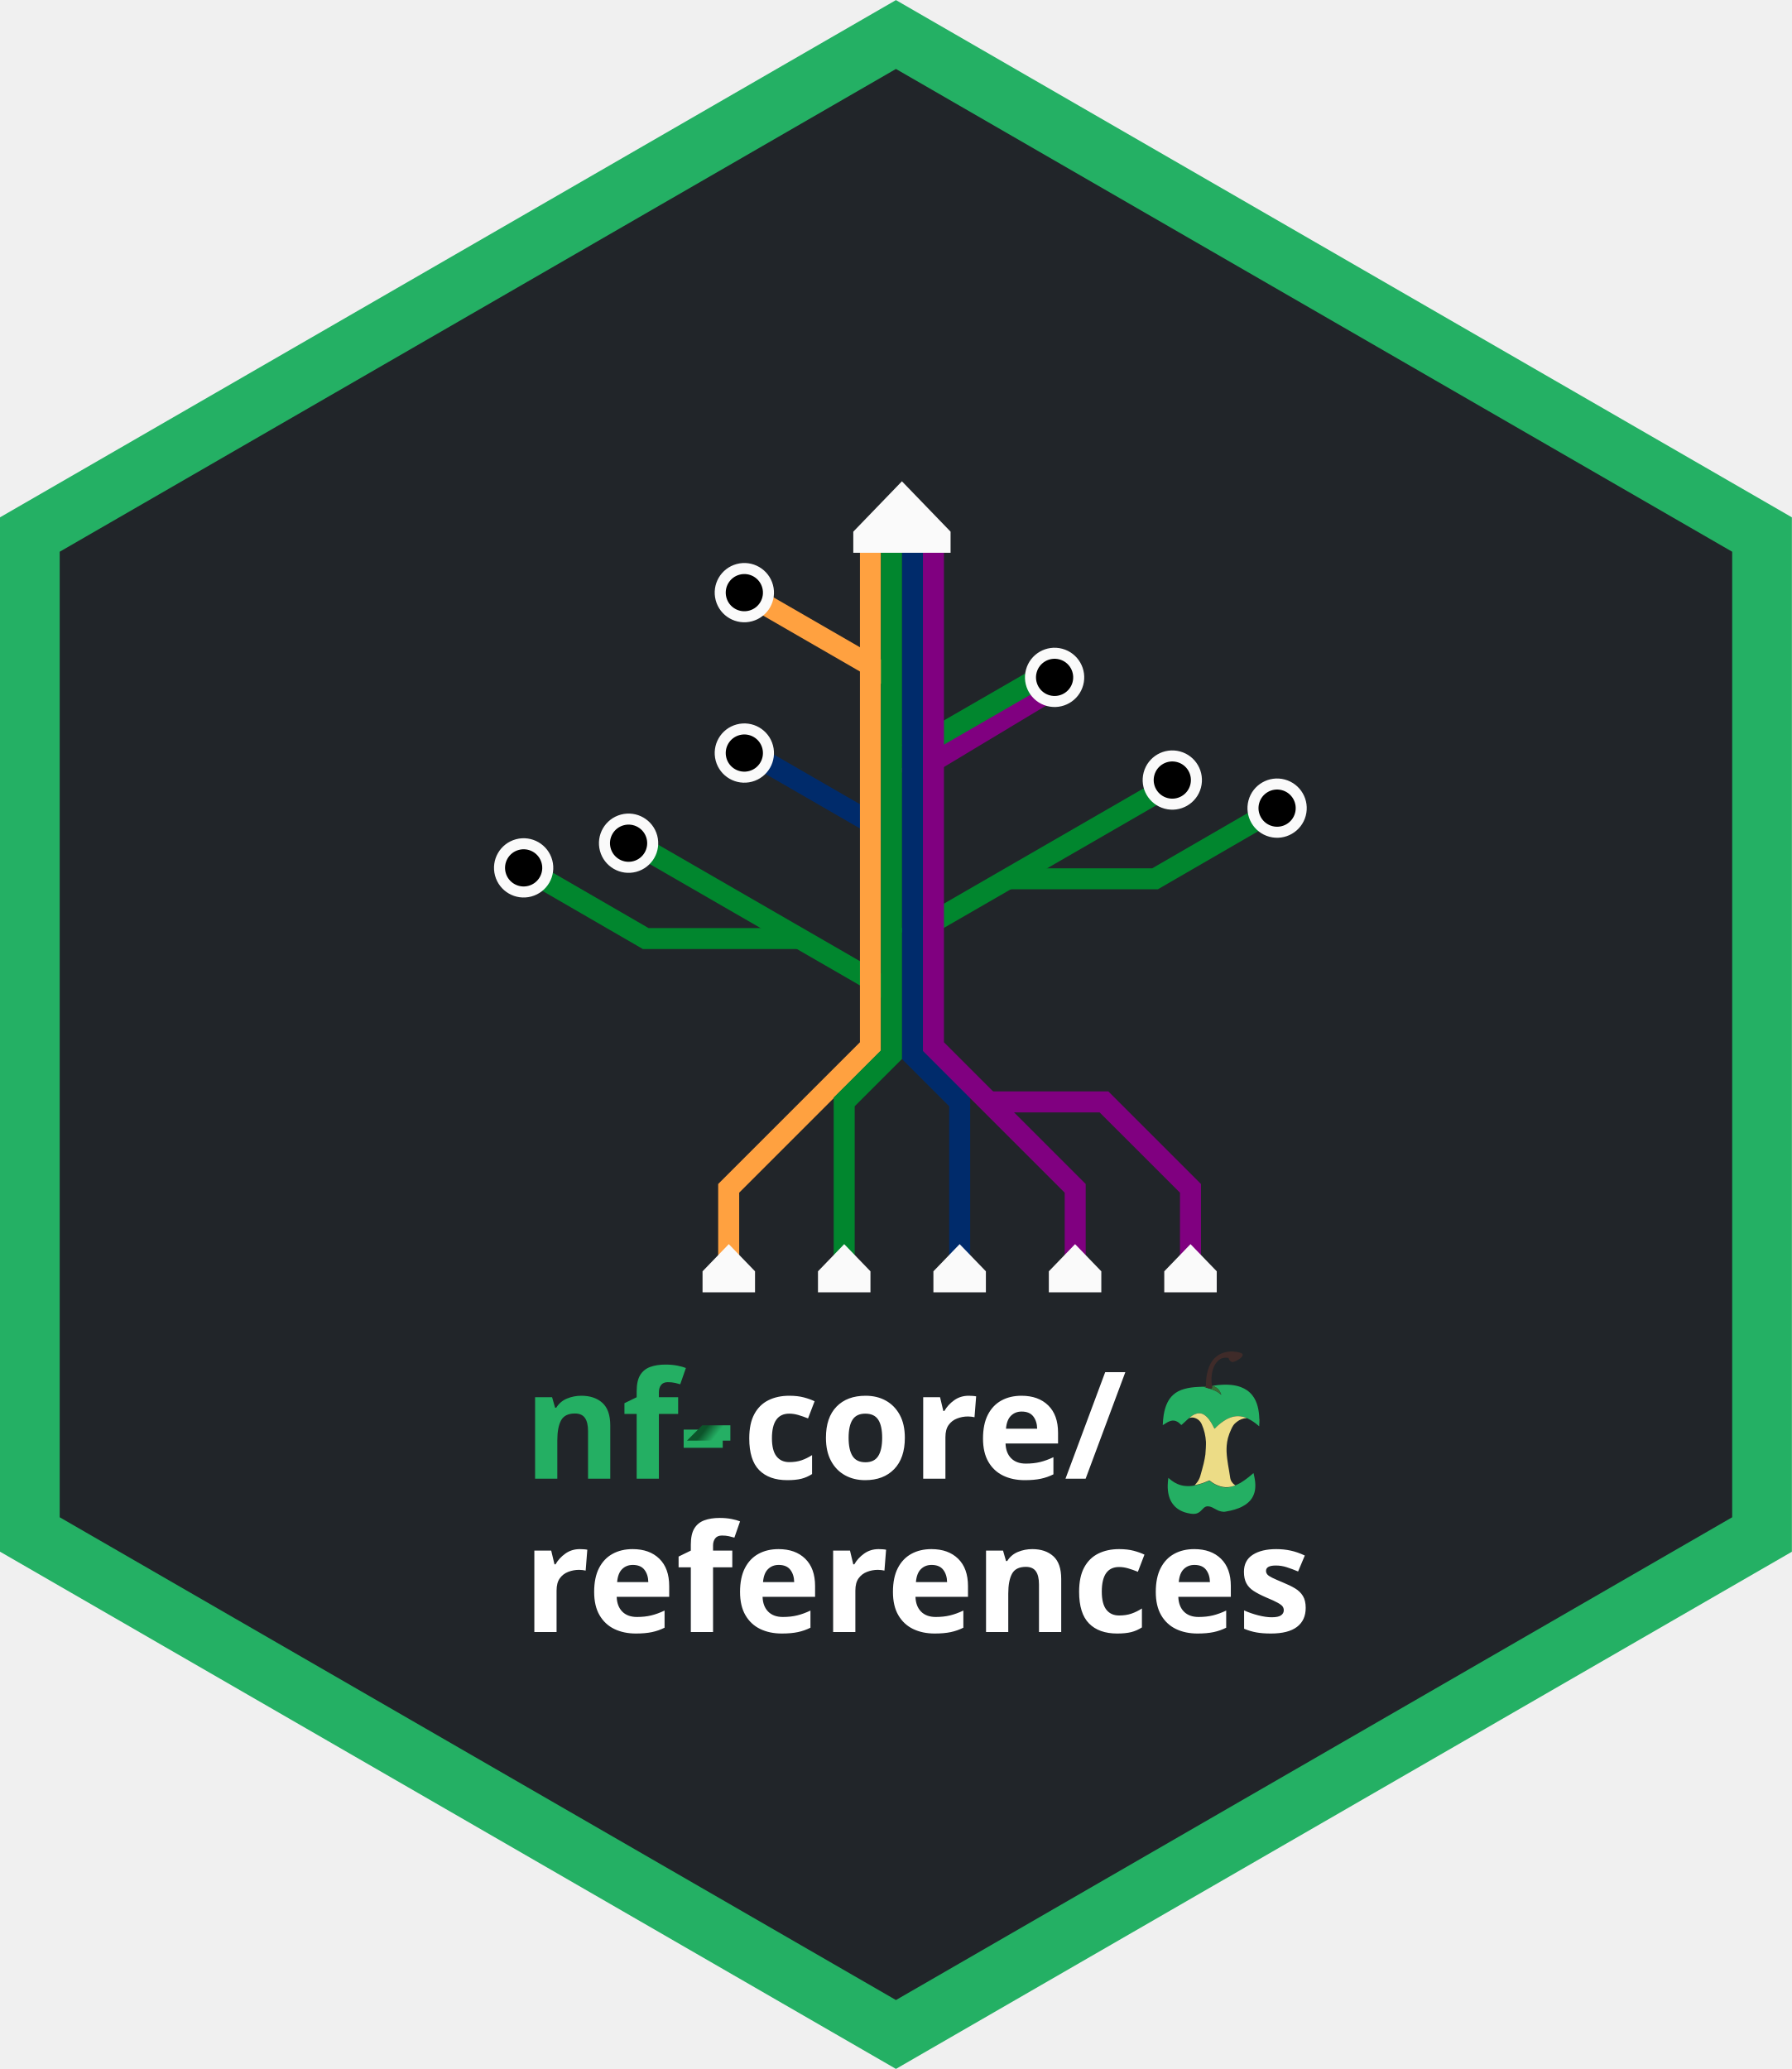
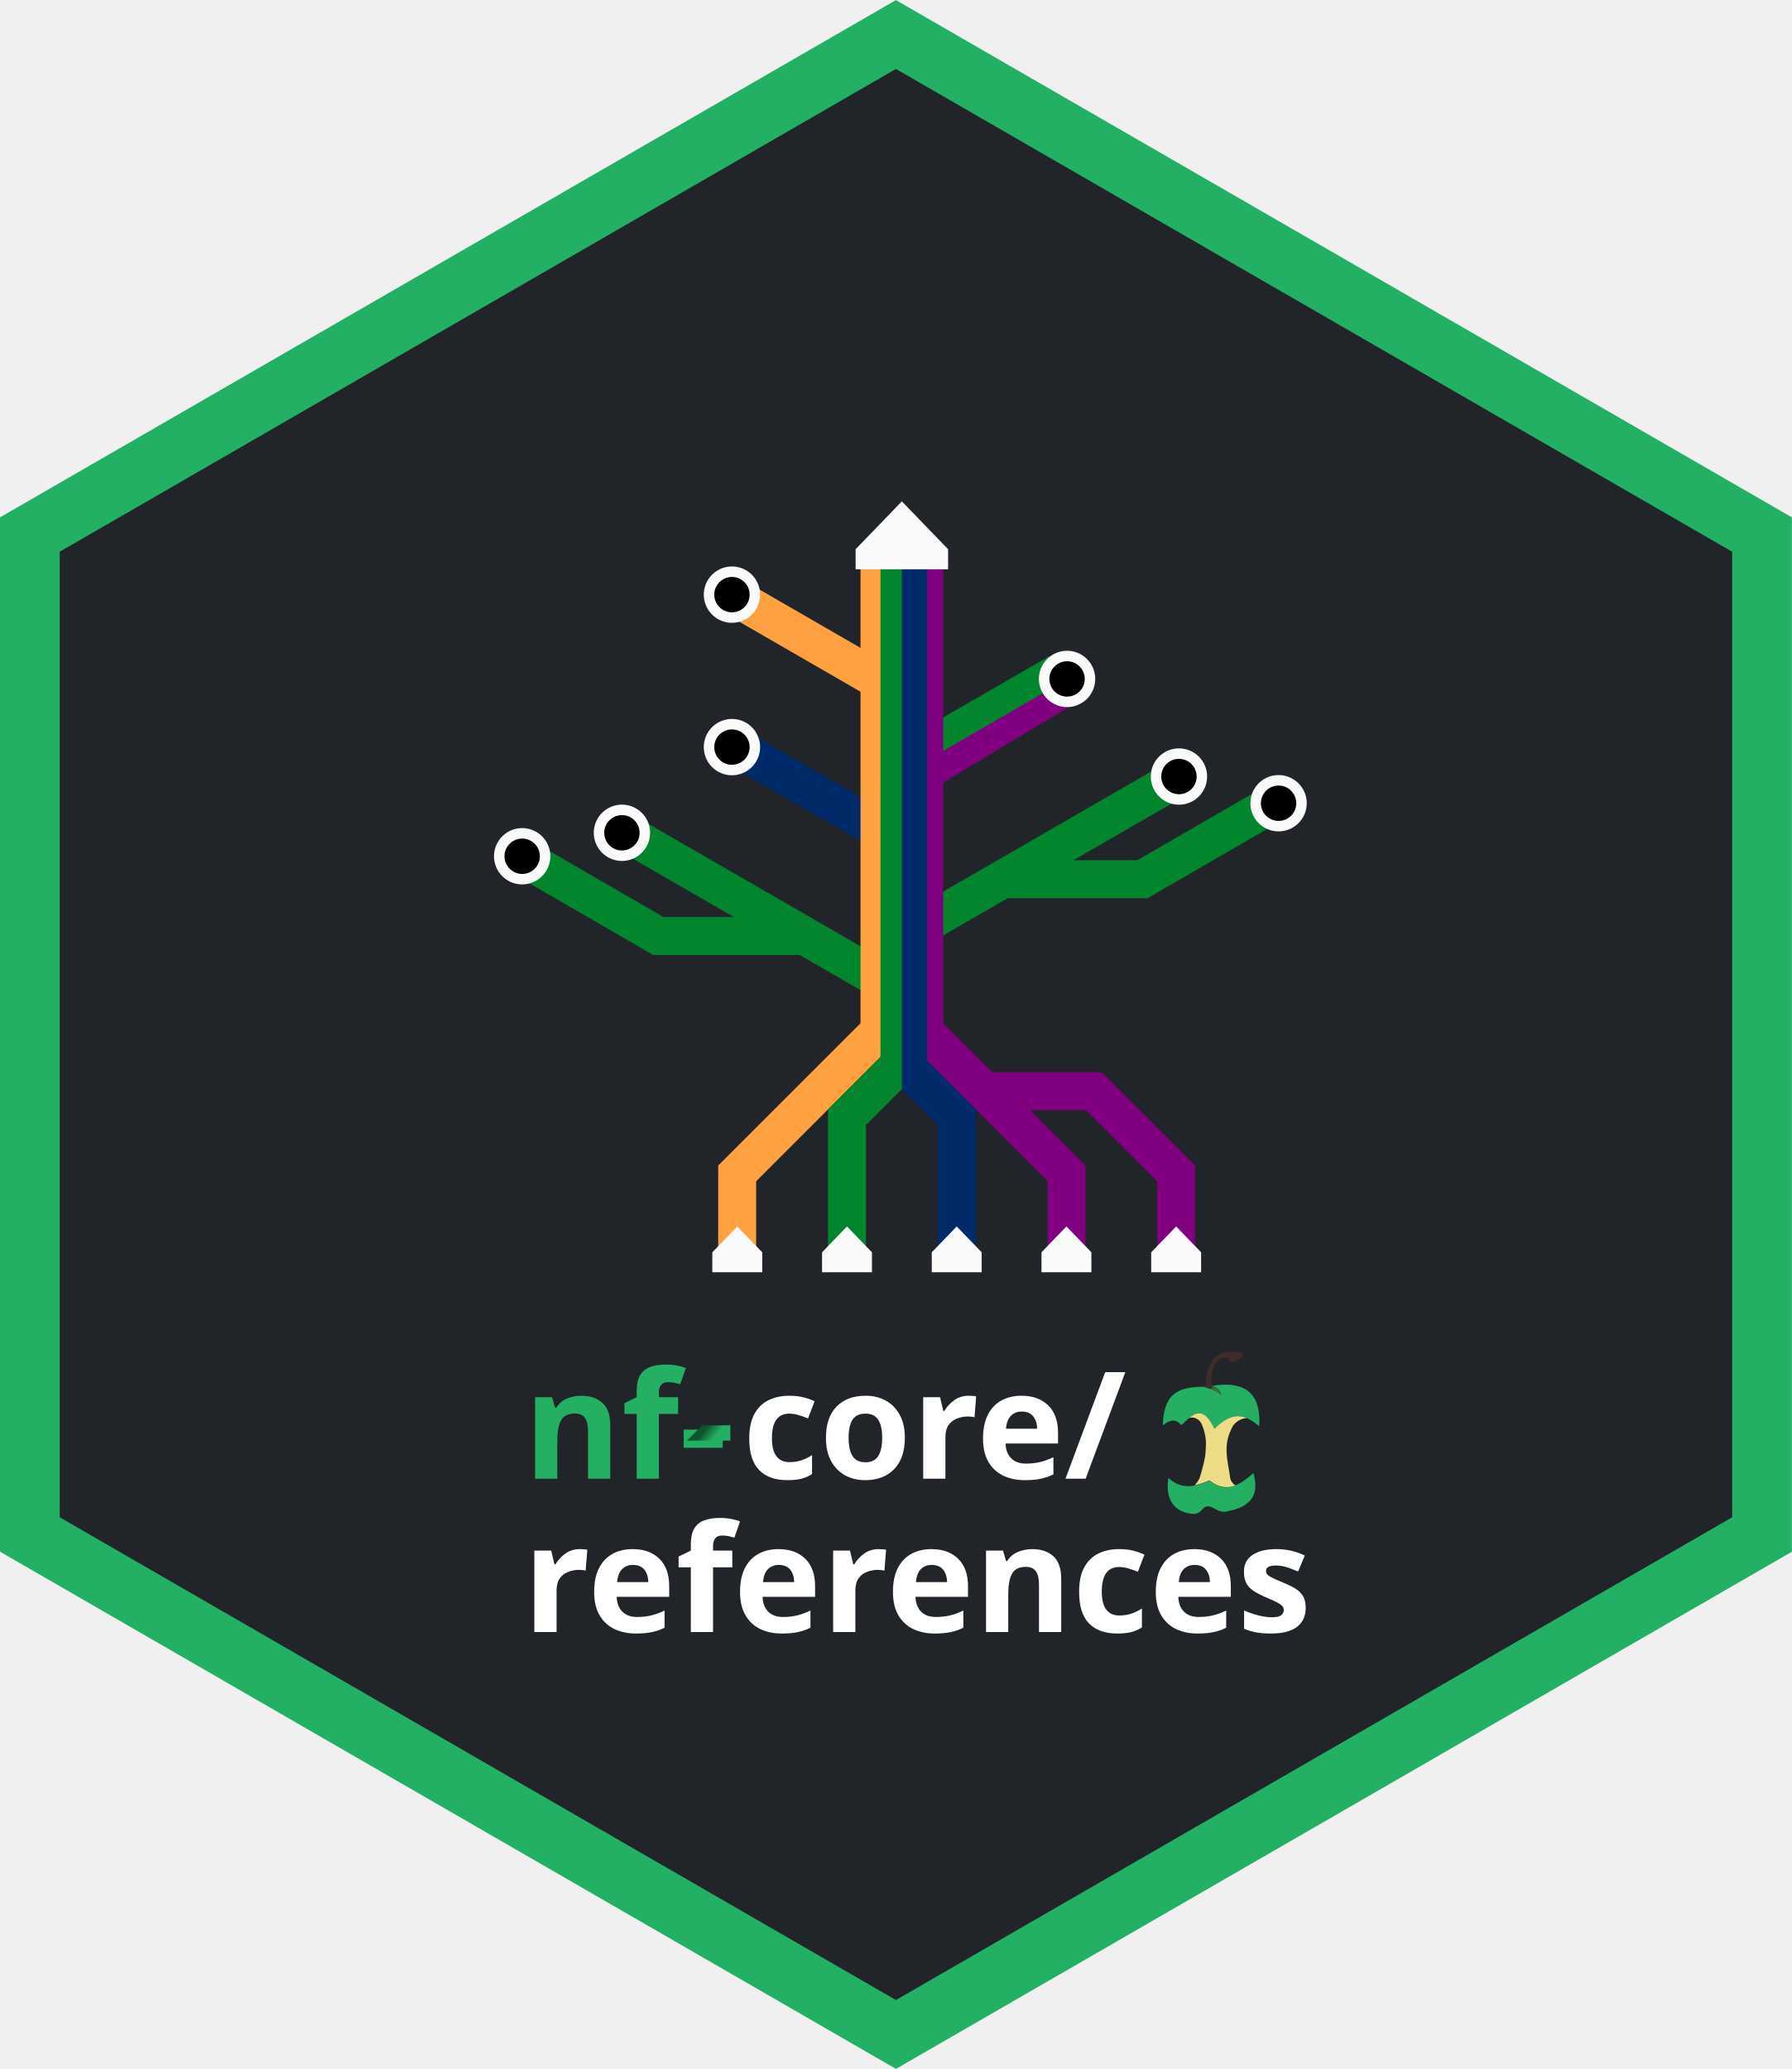
<svg xmlns="http://www.w3.org/2000/svg" width="4.399cm" height="5.08cm" viewBox="0 0 43.994 50.8" version="1.1" id="svg1">
  <defs id="defs1">
    <linearGradient id="f-22-3-1-7-8-1" x2="1" gradientTransform="matrix(37.93567,29.63859,-29.63859,37.93567,121.0979,274.1973)" gradientUnits="userSpaceOnUse">
      <stop id="stop12-6-8-2-3-6-1" offset="0" stop-color="#0c542a" />
      <stop id="stop14-1-5-0-3-8-5" offset=".215" stop-color="#0c542a" />
      <stop id="stop16-0-6-0-9-84-9" offset=".58" stop-color="#25af64" />
      <stop id="stop18-61-1-6-2-3-7" offset=".847" stop-color="#25af64" />
      <stop id="stop20-5-1-3-4-1-7" offset="1" stop-color="#25af64" />
    </linearGradient>
  </defs>
  <g id="layer1" transform="translate(-71.26857,-58.86979)">
    <g id="g10" transform="matrix(0.06595672,0,0,0.06595672,130.9337,79.44458)">
      <g id="g2-2-7-6-0-6" transform="matrix(0.2645833,0,0,0.2645833,-4127.828,-320.8078)">
        <path class="st0" d="m 13442.739,2896.002 -1218.5,-703.5 v -1407 l 1218.5,-703.5 1218.5,703.5 v 1407 z" id="path1-5-1-5-1-7-9-4-6-5" style="fill:#212529;fill-opacity:1;stroke:#000000" />
        <path class="st1" d="m 13442.739,2944.502 -1260.5,-727.8 v -1455.4 l 1260.5,-727.8 1260.5,727.8 v 1455.5 z m -1176.5,-776.2 1176.5,679.3 1176.5,-679.3 v -1358.6 l -1176.5,-679.3 -1176.5,679.3 z" id="path2-9-6-2-8-0-2-8-89-6" style="fill:#24b064;fill-opacity:1;stroke:none" />
      </g>
      <g id="g469-8-7-2-3" transform="matrix(0.2645833,0,0,0.2645833,-6110.631,-276.9723)">
        <g id="g24-3-2-66-9" transform="translate(20538.471,2032.072)">
          <text xml:space="preserve" style="font-size:209.867px;line-height:1.15;font-family:Inter;-inkscape-font-specification:Inter;text-align:end;text-decoration-color:#000000;letter-spacing:0px;text-anchor:end;fill:#ffffff;stroke:none;stroke-width:8.118;stroke-dasharray:8.118, 8.118;paint-order:stroke markers fill" x="-126.774" y="132.044" id="text14-0-4-8-3-49-4">
            <tspan id="tspan14-9-8-7-5-5-8" x="-126.774" y="132.044" style="font-style:normal;font-variant:normal;font-weight:bold;font-stretch:normal;font-size:209.867px;font-family:'Maven Pro';-inkscape-font-specification:'Maven Pro Bold';text-align:start;text-anchor:start;fill:#ffffff;stroke:none">references</tspan>
          </text>
          <g id="g15-1-1-3-1-0-1" transform="translate(3.4958484e-6,-433.0013)">
            <g id="g18-7-0-1-7-4-2">
              <g id="layer2-7-3-0-8-8-9" style="display:inline" transform="translate(-174.624,108)">
                <g id="g4209-1-0-0-9-7-3">
                  <path id="path24-1-4-5-4-1-9" d="m 1084.1,163.75 v 3.6 c -0.1,0 -0.1,0 -0.2,0.1 l -1.8,-1.5 c -4,-3.4 -8.3,-6.4 -13.1,-8.8 -0.8,-0.4 -1.6,-0.9 -2.5,-1.1 -0.1,-0.1 -0.2,-0.2 -0.3,-0.2 -1.8,-0.7 -3.6,-1.3 -5.5,-1.8 -4.1,-0.9 -8.2,-1 -12.3,-0.2 -5.3,1.1 -10,3.4 -14.5,6.4 -4.4,3 -8.4,6.5 -12.1,10.2 -0.7,0.7 -0.7,0.7 -1.1,-0.2 -2,-4.1 -4.2,-8.1 -6.9,-11.8 -2.1,-2.8 -4.4,-5.4 -7.4,-7.2 -3,-1.9 -6.3,-2.6 -9.8,-1.7 -4.3,1 -7.8,3.6 -11.1,6.4 -2,1.5 -3.8,3.3 -5.6,5 -1.7,1.5 -3.3,3 -5,4.5 -0.3,0.3 -0.5,0.3 -0.8,0 -1.7,-1.8 -3.5,-3.4 -5.6,-4.5 -3.1,-1.7 -6.3,-1.9 -9.6,-0.8 -2.8,0.9 -5.2,2.4 -7.7,4 -1,0.6 -1.9,1.3 -2.9,1.8 v -0.2 c 0.1,-0.2 0.1,-0.4 0.1,-0.6 0.2,-4.4 0.5,-8.9 1.2,-13.3 1,-6.1 2.5,-12 5.2,-17.5 2,-4.1 4.7,-7.9 8.1,-11 4.5,-4.1 9.8,-6.7 15.6,-8.3 6.3,-1.8 12.7,-2.6 19.2,-2.9 2.6,-0.1 5.1,-0.2 7.7,-0.3 1.3,0.5 2.6,0.8 3.9,1.2 1.9,0.6 3.8,1.2 5.7,1.7 1,0.4 1.9,0.7 2.9,1.1 3.7,1.3 7.3,3 10.4,5.5 0.8,0.6 1.6,1.3 2.4,2 -0.2,-0.6 -0.4,-1.1 -0.6,-1.7 -1.4,-3.7 -3.5,-6.7 -6.9,-8.8 -1.4,-0.9 -2.9,-1.5 -4.4,-2.3 0.1,0 0.3,0 0.4,-0.1 4.5,-0.8 9.1,-1.2 13.7,-1.4 3.9,-0.2 7.9,-0.1 11.8,0.3 4.6,0.5 9.1,1.4 13.4,3 6.4,2.4 11.9,6.1 16.2,11.5 3.7,4.7 6.1,10.1 7.6,15.9 1.5,5.7 2.1,11.6 2.3,17.5 -0.1,2.1 -0.1,4.3 -0.1,6.5" class="st0" style="fill:#24af63" />
                  <path id="path26-5-4-0-1-72-0" d="m 1084.1,157.15 h 0.1 v 6.6 h -0.1 z" class="st4" style="fill:#ecdc86" />
                  <path id="path28-9-4-3-6-7-8" d="m 1047.6,62.25 v 0.1 h -4.5 v -0.1 z" style="fill:#a0918f" />
                  <path id="path30-7-4-1-4-2-8" d="m 1050.5,250.65 c 2.5,-1 4.9,-2.3 7.3,-3.6 2.8,-1.7 5.4,-3.5 8,-5.4 2.2,-1.6 4.3,-3.3 6.4,-5.1 l 3.6,-3 c 0.2,-0.2 0.2,-0.1 0.3,0.1 0.4,1.6 0.7,3.3 1.1,5 0.5,2.3 0.8,4.6 1.1,6.9 0.3,2.7 0.4,5.3 0.2,8 -0.2,3.3 -0.8,6.6 -2,9.7 q -1.05,2.85 -2.7,5.4 c -1.4,2.2 -3,4.2 -5,5.9 -2.3,2.1 -4.9,3.9 -7.7,5.4 -3.7,2.1 -7.7,3.6 -11.8,4.8 -3.9,1.2 -7.9,2 -11.9,2.7 -1.1,0.2 -2.2,0.4 -3.3,0.4 -2.3,-0.1 -4.6,-0.6 -6.8,-1.4 -3.3,-1.3 -6.2,-3.3 -9.5,-4.8 -1.8,-0.8 -3.6,-1.4 -5.5,-1.5 -2.5,-0.2 -4.6,0.7 -6.4,2.4 l -3.9,3.9 c -2.2,2.2 -4.8,3.7 -7.9,4.2 -2.1,0.3 -4.1,0.2 -6.2,-0.1 -2.9,-0.4 -5.7,-1.1 -8.4,-1.9 -4,-1.3 -7.7,-3.1 -11.1,-5.7 -3.2,-2.4 -5.7,-5.4 -7.8,-8.8 -2.1,-3.5 -3.3,-7.2 -4.2,-11.1 -0.4,-1.7 -0.6,-3.5 -0.8,-5.2 -0.3,-2.5 -0.4,-4.9 -0.3,-7.4 0.1,-3.5 0.4,-6.9 0.9,-10.4 0.4,0.4 0.8,0.7 1.1,1 2.2,2 4.7,3.8 7.3,5.4 2.9,1.7 6.1,3.1 9.4,4 2.2,0.6 4.5,1 6.8,1.1 1.9,0.2 3.8,0.2 5.7,0.1 2.2,-0.1 4.5,-0.3 6.7,-0.9 0.3,0 0.6,0 0.8,-0.1 q 3,-0.6 6,-1.5 c 2.3,-0.7 4.5,-1.4 6.7,-2.2 2.1,-0.8 4.3,-1.7 6.4,-2.6 0.6,-0.3 1,-0.2 1.5,0.2 3.5,2.7 7.3,5 11.4,6.7 4.6,1.8 9.3,2.7 14.2,2.3 3.6,-0.7 7,-1.6 10.3,-2.9" class="st0" style="fill:#24af63" />
                  <path id="path32-7-7-80-3-26-5" d="m 1050.5,250.65 c -3.3,1.3 -6.7,2.2 -10.2,2.5 -4.9,0.4 -9.6,-0.5 -14.2,-2.3 -4.1,-1.6 -7.9,-3.9 -11.4,-6.7 -0.5,-0.4 -0.9,-0.5 -1.5,-0.2 -2.1,0.9 -4.2,1.8 -6.4,2.6 -2.2,0.8 -4.4,1.6 -6.7,2.2 -2,0.6 -4,1 -6,1.5 -0.3,0.1 -0.6,0.1 -0.8,0.1 l 2.1,-2.4 c 2.8,-3.2 4.8,-6.9 5.9,-11.1 1.6,-5.6 3.2,-11.3 4.6,-17 1,-4.2 1.8,-8.4 2.4,-12.7 0.4,-3.1 1,-14.9 0.8,-17.7 -0.5,-8.6 -2.4,-16.8 -5.9,-24.7 -2.1,-4.7 -5.7,-7.9 -10.7,-9.2 -2.2,-0.6 -4.4,-0.4 -6.5,0.3 -0.2,0.1 -0.3,0.2 -0.5,0.1 3.3,-2.8 6.7,-5.4 11.1,-6.4 3.5,-0.8 6.8,-0.2 9.8,1.7 3,1.9 5.3,4.4 7.4,7.2 2.7,3.7 4.9,7.7 6.9,11.8 0.4,0.9 0.4,0.9 1.1,0.2 3.7,-3.8 7.7,-7.3 12.1,-10.2 4.4,-3 9.2,-5.3 14.5,-6.4 4.1,-0.8 8.2,-0.7 12.3,0.2 1.9,0.4 3.7,1 5.5,1.8 0.1,0.1 0.3,0.1 0.3,0.2 -5.3,0.1 -9.8,2.1 -13.9,5.2 -2,1.5 -3.8,3.2 -5.2,5.3 -1.1,1.7 -2.1,3.6 -2.9,5.5 -1.8,3.8 -3.3,7.8 -4.4,11.9 -0.9,3.5 -1.5,7.1 -1.8,10.7 -0.2,2.8 -0.3,5.6 -0.2,8.4 0.1,3.4 0.5,6.8 0.9,10.3 0.7,5.7 1.7,11.4 2.7,17.1 0.5,3.1 0.9,6.3 1.5,9.5 0.7,4.6 3.3,8 7,10.6 0,-0.1 0.2,0 0.3,0.1" class="st4" style="fill:#ecdc86" />
                  <path id="path34-6-6-17-5-1-0" d="m 1043.1,62.35 h 4.5 c 3.6,0.2 7.2,0.8 10.6,2 2.7,0.9 3.3,2.7 1.7,5 -1.1,1.6 -2.7,2.8 -4.4,3.9 -2.1,1.4 -4.4,2.6 -6.9,3.5 -2.5,1 -4.9,0 -6.5,-2.5 -0.5,-0.8 -0.9,-1.6 -1.1,-2.5 -0.1,-0.3 -0.2,-0.4 -0.5,-0.4 -5.6,-1 -10.6,0.3 -14.7,4.3 -3.4,3.2 -5.4,7.3 -6.8,11.7 -1.3,4 -1.9,8 -2.1,12.2 -0.2,3.7 0.1,7.4 0.6,11 0.1,0.6 0.3,1.2 0.3,1.9 0.1,0.8 -0.2,1.5 -0.8,1.9 -0.7,0.5 -1.5,0.4 -2.3,0.4 -1.9,-0.6 -3.8,-1.2 -5.7,-1.7 v -1.3 c 0,-2 0,-3.9 0.1,-5.9 0.4,-7.7 1.6,-15.3 4.6,-22.5 2.2,-5.4 5.4,-10.1 9.9,-13.8 3.7,-3.1 7.9,-5.1 12.6,-6.2 2.4,-0.6 4.6,-0.9 6.9,-1" style="fill:#3f2b29" />
                  <path id="path36-7-31-9-4-0-9" d="m 1014.8,114.65 c 0.8,0 1.6,0.1 2.3,-0.4 0.7,-0.5 0.9,-1.2 0.8,-1.9 -0.1,-0.6 -0.2,-1.3 -0.3,-1.9 0.4,0 0.7,-0.1 1.1,-0.1 1.4,0.8 2.9,1.5 4.4,2.3 3.4,2.1 5.5,5.1 6.9,8.8 0.2,0.6 0.4,1.1 0.6,1.7 -0.8,-0.7 -1.6,-1.4 -2.4,-2 -3.2,-2.4 -6.7,-4.1 -10.4,-5.5 -1.1,-0.3 -2,-0.6 -3,-1" class="st7" style="fill:#396e35" />
                  <path id="path38-3-7-1-8-6-6" d="m 1009.1,111.65 v 1.3 c -1.3,-0.4 -2.6,-0.7 -3.9,-1.2 1.4,-0.1 2.7,-0.1 3.9,-0.1" class="st7" style="fill:#396e35" />
                </g>
              </g>
              <text id="text53-6-5-0-7-1-3" x="-125.725" y="349.245" font-size="209.87" font-weight="bold" style="font-weight:700;font-size:209.87px;font-family:'Maven Pro'">
                <tspan id="tspan55-5-9-3-3-5-8" x="-125.725" y="349.245" class="st0 st1 st2" font-size="209.87" font-weight="bold" style="font-weight:700;font-size:209.867px;font-family:'Maven Pro';fill:#24af63">nf-</tspan>
              </text>
              <text id="text69-63-6-5-3-9-5" x="182.517" y="349.245" font-size="209.87" font-weight="bold" style="font-weight:700;font-size:209.87px;font-family:'Maven Pro';fill:#ffffff">
                <tspan id="tspan71-9-2-9-5-4-6" x="182.517" y="349.245" class="st0 st1 st2" font-size="209.87" font-weight="bold" style="font-weight:700;font-size:209.867px;font-family:'Maven Pro';fill:#ffffff">
                  <tspan id="tspan73-4-1-4-0-9-1" style="fill:#ffffff">core/</tspan>
                </tspan>
              </text>
              <path id="path67-8-7-8-1-0-1" d="m 125.813,274.116 -21.532,21.616 h 61.092 v -21.617 z" style="fill:url(#f-22-3-1-7-8-1)" />
            </g>
          </g>
        </g>
      </g>
-       <g id="g3" transform="matrix(4.996163,0,0,4.996163,293.3988,257.5449)">
-         <path id="path130-5" d="m -202.367,-50.244 10.691,6.189 h 11.468" style="display:inline;fill:none;stroke:#01862e;stroke-width:1.565;stroke-linecap:butt;stroke-linejoin:miter;stroke-miterlimit:4;stroke-dasharray:none;stroke-dashoffset:0;stroke-opacity:1" />
-         <circle cx="-181.165" cy="-99.605" fill="#ffffff" stroke="#000000" stroke-width="0.822" id="circle130-0" r="1.797" transform="rotate(-15)" style="fill:#000000;fill-opacity:1;stroke:#fafafa;stroke-opacity:1" />
-         <path id="path131-3" d="m -194.548,-52.339 21.414,12.363" style="display:inline;fill:none;stroke:#01862e;stroke-width:1.565;stroke-linecap:butt;stroke-linejoin:miter;stroke-miterlimit:4;stroke-dasharray:none;stroke-dashoffset:0;stroke-opacity:1" />
-         <circle cx="-173.137" cy="-99.357" fill="#ffffff" stroke="#000000" stroke-width="0.822" id="circle131-6" r="1.797" transform="rotate(-15)" style="fill:#000000;fill-opacity:1;stroke:#fafafa;stroke-opacity:1" />
-         <path id="path134-0" d="m -185.924,-70.752 12.79,7.384" style="display:inline;fill:none;stroke:#ffa140;stroke-width:1.565;stroke-linecap:butt;stroke-linejoin:miter;stroke-miterlimit:4;stroke-dasharray:none;stroke-dashoffset:0;stroke-opacity:1" />
-         <circle cx="-159.974" cy="-115.159" fill="#ffffff" stroke="#000000" stroke-width="0.822" id="circle134-6" r="1.797" transform="rotate(-15)" style="fill:#000000;fill-opacity:1;stroke:#fafafa;stroke-opacity:1" />
-         <path id="path140-3" d="m -150.938,-56.447 -21.414,12.363" style="display:inline;fill:none;stroke:#01862e;stroke-width:1.565;stroke-linecap:butt;stroke-linejoin:miter;stroke-miterlimit:4;stroke-dasharray:none;stroke-dashoffset:0;stroke-opacity:1" />
-         <circle cx="-161.708" cy="-14.507" fill="#ffffff" stroke="#000000" stroke-width="0.822" id="circle140-2" r="1.797" transform="rotate(15)" style="fill:#000000;fill-opacity:1;stroke:#fafafa;stroke-opacity:1" />
-         <path id="path143-6" d="m -143.04,-54.696 -10.691,6.189 -11.116,-3e-6" style="display:inline;fill:none;stroke:#01862e;stroke-width:1.565;stroke-linecap:butt;stroke-linejoin:miter;stroke-miterlimit:4;stroke-dasharray:none;stroke-dashoffset:0;stroke-opacity:1" />
-         <circle cx="-153.624" cy="-14.507" fill="#ffffff" stroke="#000000" stroke-width="0.822" id="circle143-1" r="1.797" transform="rotate(15)" style="fill:#000000;fill-opacity:1;stroke:#fafafa;stroke-opacity:1" />
-         <g id="g146-5" transform="matrix(0.5761904,-0.3326637,0.3326637,0.5761904,-271.4064,-72.88271)">
-           <path id="path145-4" d="m 137.35,96.027 -21.075,0.374" style="display:inline;fill:none;stroke:#800080;stroke-width:2.352;stroke-linecap:butt;stroke-linejoin:miter;stroke-miterlimit:4;stroke-dasharray:none;stroke-dashoffset:0;stroke-opacity:1" />
-           <path id="path146-7" d="M 138.473,94.156 H 117.772" style="display:inline;fill:none;stroke:#01862e;stroke-width:2.352;stroke-linecap:butt;stroke-linejoin:miter;stroke-miterlimit:4;stroke-dasharray:none;stroke-dashoffset:0;stroke-opacity:1" />
+       <g id="g2-53" transform="matrix(1.321901,0,0,1.321901,-812.3003,-764.9545)">
+         <path id="path130-5-6" d="m 77.139,584.043 38.407,22.234 h 41.199" style="display:inline;fill:none;stroke:#01862e;stroke-width:10.695;stroke-linecap:butt;stroke-linejoin:miter;stroke-miterlimit:4;stroke-dasharray:none;stroke-dashoffset:0;stroke-opacity:1" />
+         <circle cx="-76.524" cy="583.908" fill="#ffffff" stroke="#000000" stroke-width="2.952" id="circle130-0-7" r="6.456" transform="rotate(-15)" style="fill:#000000;stroke:#fafafa;stroke-opacity:1" />
+         <path id="path131-3-5" d="m 105.229,576.519 76.931,44.416" style="display:inline;fill:none;stroke:#01862e;stroke-width:10.695;stroke-linecap:butt;stroke-linejoin:miter;stroke-miterlimit:4;stroke-dasharray:none;stroke-dashoffset:0;stroke-opacity:1" />
+         <circle cx="-47.681" cy="584.8" fill="#ffffff" stroke="#000000" stroke-width="2.952" id="circle131-6-3" r="6.456" transform="rotate(-15)" style="fill:#000000;stroke:#fafafa;stroke-opacity:1" />
+         <path id="path134-0-5" d="m 136.211,510.367 45.949,26.528" style="display:inline;fill:none;stroke:#ffa140;stroke-width:10.695;stroke-linecap:butt;stroke-linejoin:miter;stroke-miterlimit:4;stroke-dasharray:none;stroke-dashoffset:0;stroke-opacity:1" />
+         <circle cx="-0.394" cy="528.029" fill="#ffffff" stroke="#000000" stroke-width="2.952" id="circle134-6-6" r="6.456" transform="rotate(-15)" style="fill:#000000;stroke:#fafafa;stroke-opacity:1" />
+         <path id="path140-3-2" d="m 261.901,561.759 -76.931,44.416" style="display:inline;fill:none;stroke:#01862e;stroke-width:10.695;stroke-linecap:butt;stroke-linejoin:miter;stroke-miterlimit:4;stroke-dasharray:none;stroke-dashoffset:0;stroke-opacity:1" />
+         <circle cx="398.517" cy="474.391" fill="#ffffff" stroke="#000000" stroke-width="2.952" id="circle140-2-9" r="6.456" transform="rotate(15)" style="fill:#000000;stroke:#fafafa;stroke-opacity:1" />
+         <path id="path143-6-1" d="m 290.278,568.051 -38.407,22.234 -39.935,-10e-6" style="display:inline;fill:none;stroke:#01862e;stroke-width:10.695;stroke-linecap:butt;stroke-linejoin:miter;stroke-miterlimit:4;stroke-dasharray:none;stroke-dashoffset:0;stroke-opacity:1" />
+         <circle cx="427.558" cy="474.392" fill="#ffffff" stroke="#000000" stroke-width="2.952" id="circle143-1-2" r="6.456" transform="rotate(15)" style="fill:#000000;stroke:#fafafa;stroke-opacity:1" />
+         <path id="path145-4-7" d="m 228.191,537.339 -43.178,25.961" style="display:inline;fill:none;stroke:#800080;stroke-width:10.695;stroke-linecap:butt;stroke-linejoin:miter;stroke-miterlimit:4;stroke-dasharray:none;stroke-dashoffset:0;stroke-opacity:1" />
+         <path id="path146-7-0" d="m 228.279,532.125 -42.85,24.74" style="display:inline;fill:none;stroke:#01862e;stroke-width:10.695;stroke-linecap:butt;stroke-linejoin:miter;stroke-miterlimit:4;stroke-dasharray:none;stroke-dashoffset:0;stroke-opacity:1" />
+         <path id="path158-6-9" d="m 136.211,552.387 45.949,26.529" style="display:inline;fill:none;stroke:#002b6b;stroke-width:10.695;stroke-linecap:butt;stroke-linejoin:miter;stroke-miterlimit:4;stroke-dasharray:none;stroke-dashoffset:0;stroke-opacity:1" />
+         <circle cx="-11.509" cy="-569.509" fill="#ffffff" stroke="#000000" stroke-width="2.952" id="circle158-9-3" r="6.456" transform="matrix(0.9659258,-0.258819,-0.258819,-0.9659258,0,0)" style="fill:#000000;stroke:#fafafa;stroke-opacity:1" />
+         <path style="display:inline;fill:none;stroke:#800080;stroke-width:5.622;stroke-linecap:butt;stroke-linejoin:miter;stroke-miterlimit:4;stroke-dasharray:none;stroke-dashoffset:0;stroke-opacity:1" d="m 207.396,650.006 h 30.813 l 23.152,23.141 0.007,25.297" id="path180-4-6" />
+         <g id="g6-5" transform="matrix(2.070019,-1.195126,1.195126,2.070019,-170.8914,502.7122)">
+           <path id="path5-6" d="m 137.35,96.027 -21.075,0.374" style="display:inline;fill:none;stroke:#800080;stroke-width:2.352;stroke-linecap:butt;stroke-linejoin:miter;stroke-miterlimit:4;stroke-dasharray:none;stroke-dashoffset:0;stroke-opacity:1" />
+           <path id="path6-2" d="M 138.473,94.156 H 117.772" style="display:inline;fill:none;stroke:#01862e;stroke-width:2.352;stroke-linecap:butt;stroke-linejoin:miter;stroke-miterlimit:4;stroke-dasharray:none;stroke-dashoffset:0;stroke-opacity:1" />
        </g>
-         <circle cx="172.159" cy="19.628" fill="#ffffff" stroke="#000000" stroke-width="0.822" id="circle146-6" r="1.797" transform="rotate(-165)" style="fill:#000000;fill-opacity:1;stroke:#fafafa;stroke-opacity:1" />
-         <path id="path158-6" d="m -185.924,-59.056 12.79,7.384" style="display:inline;fill:none;stroke:#002b6b;stroke-width:1.565;stroke-linecap:butt;stroke-linejoin:miter;stroke-miterlimit:4;stroke-dasharray:none;stroke-dashoffset:0;stroke-opacity:1" />
-         <circle cx="-163.068" cy="103.613" fill="#ffffff" stroke="#000000" stroke-width="0.822" id="circle158-9" r="1.797" transform="matrix(0.9659258,-0.2588191,-0.2588191,-0.9659258,0,0)" style="fill:#000000;fill-opacity:1;stroke:#fafafa;stroke-opacity:1" />
-         <path style="display:inline;fill:none;stroke:#ffa140;stroke-width:1.565;stroke-linecap:butt;stroke-linejoin:miter;stroke-miterlimit:4;stroke-dasharray:none;stroke-dashoffset:0;stroke-opacity:1" d="m -174.933,-74.353 v 38.349 l -10.562,10.562 v 7.041" id="path163-3" />
-         <path style="display:inline;fill:none;stroke:#002b6b;stroke-width:1.565;stroke-linecap:butt;stroke-linejoin:miter;stroke-miterlimit:4;stroke-dasharray:none;stroke-dashoffset:0;stroke-opacity:1" d="m -171.804,-74.353 -0.001,38.949 3.521,3.52 v 14.083" id="path164-7" />
-         <path style="display:inline;fill:none;stroke:#01862e;stroke-width:1.565;stroke-linecap:butt;stroke-linejoin:miter;stroke-miterlimit:4;stroke-dasharray:none;stroke-dashoffset:0;stroke-opacity:1" d="m -173.369,-74.353 0.001,38.949 -3.521,3.52 v 14.083" id="path165-4" />
-         <path style="display:inline;fill:none;stroke:#800080;stroke-width:1.565;stroke-linecap:butt;stroke-linejoin:miter;stroke-miterlimit:4;stroke-dasharray:none;stroke-dashoffset:0;stroke-opacity:1" d="m -170.24,-74.353 v 38.349 l 10.562,10.562 v 7.041" id="path166-5" />
-         <path id="path169-2" d="m -157.732,-17.695 v -1.564 h 8e-4 l -1.956,-2.026 -1.955,2.026 v 1.564 z" style="color:#000000;font-style:normal;font-variant:normal;font-weight:normal;font-stretch:normal;font-size:medium;line-height:normal;font-family:sans-serif;font-variant-ligatures:normal;font-variant-position:normal;font-variant-caps:normal;font-variant-numeric:normal;font-variant-alternates:normal;font-feature-settings:normal;text-indent:0;text-align:start;text-decoration:none;text-decoration-line:none;text-decoration-style:solid;text-decoration-color:#000000;letter-spacing:normal;word-spacing:normal;text-transform:none;writing-mode:lr-tb;direction:ltr;text-orientation:mixed;dominant-baseline:auto;baseline-shift:baseline;text-anchor:start;white-space:normal;shape-padding:0;clip-rule:nonzero;display:inline;overflow:visible;visibility:visible;isolation:auto;mix-blend-mode:normal;color-interpolation:sRGB;color-interpolation-filters:linearRGB;solid-color:#000000;solid-opacity:1;vector-effect:none;fill:#fafafa;fill-opacity:1;fill-rule:nonzero;stroke:none;stroke-width:1.564;stroke-linecap:butt;stroke-linejoin:miter;stroke-miterlimit:4;stroke-dasharray:none;stroke-dashoffset:0;stroke-opacity:1;color-rendering:auto;image-rendering:auto;shape-rendering:auto;text-rendering:auto;enable-background:accumulate" />
-         <path id="path172-5" d="m -183.532,-17.695 v -1.564 h 7.9e-4 l -1.956,-2.026 -1.955,2.026 v 1.564 z" style="color:#000000;font-style:normal;font-variant:normal;font-weight:normal;font-stretch:normal;font-size:medium;line-height:normal;font-family:sans-serif;font-variant-ligatures:normal;font-variant-position:normal;font-variant-caps:normal;font-variant-numeric:normal;font-variant-alternates:normal;font-feature-settings:normal;text-indent:0;text-align:start;text-decoration:none;text-decoration-line:none;text-decoration-style:solid;text-decoration-color:#000000;letter-spacing:normal;word-spacing:normal;text-transform:none;writing-mode:lr-tb;direction:ltr;text-orientation:mixed;dominant-baseline:auto;baseline-shift:baseline;text-anchor:start;white-space:normal;shape-padding:0;clip-rule:nonzero;display:inline;overflow:visible;visibility:visible;isolation:auto;mix-blend-mode:normal;color-interpolation:sRGB;color-interpolation-filters:linearRGB;solid-color:#000000;solid-opacity:1;vector-effect:none;fill:#fafafa;fill-opacity:1;fill-rule:nonzero;stroke:none;stroke-width:1.564;stroke-linecap:butt;stroke-linejoin:miter;stroke-miterlimit:4;stroke-dasharray:none;stroke-dashoffset:0;stroke-opacity:1;color-rendering:auto;image-rendering:auto;shape-rendering:auto;text-rendering:auto;enable-background:accumulate" />
-         <path id="path175-4" d="m -166.332,-17.695 v -1.564 h 8e-4 l -1.956,-2.026 -1.955,2.026 v 1.564 z" style="color:#000000;font-style:normal;font-variant:normal;font-weight:normal;font-stretch:normal;font-size:medium;line-height:normal;font-family:sans-serif;font-variant-ligatures:normal;font-variant-position:normal;font-variant-caps:normal;font-variant-numeric:normal;font-variant-alternates:normal;font-feature-settings:normal;text-indent:0;text-align:start;text-decoration:none;text-decoration-line:none;text-decoration-style:solid;text-decoration-color:#000000;letter-spacing:normal;word-spacing:normal;text-transform:none;writing-mode:lr-tb;direction:ltr;text-orientation:mixed;dominant-baseline:auto;baseline-shift:baseline;text-anchor:start;white-space:normal;shape-padding:0;clip-rule:nonzero;display:inline;overflow:visible;visibility:visible;isolation:auto;mix-blend-mode:normal;color-interpolation:sRGB;color-interpolation-filters:linearRGB;solid-color:#000000;solid-opacity:1;vector-effect:none;fill:#fafafa;fill-opacity:1;fill-rule:nonzero;stroke:none;stroke-width:1.564;stroke-linecap:butt;stroke-linejoin:miter;stroke-miterlimit:4;stroke-dasharray:none;stroke-dashoffset:0;stroke-opacity:1;color-rendering:auto;image-rendering:auto;shape-rendering:auto;text-rendering:auto;enable-background:accumulate" />
-         <path id="path178-7" d="m -174.932,-17.695 v -1.564 h 7.9e-4 l -1.956,-2.026 -1.955,2.026 v 1.564 z" style="color:#000000;font-style:normal;font-variant:normal;font-weight:normal;font-stretch:normal;font-size:medium;line-height:normal;font-family:sans-serif;font-variant-ligatures:normal;font-variant-position:normal;font-variant-caps:normal;font-variant-numeric:normal;font-variant-alternates:normal;font-feature-settings:normal;text-indent:0;text-align:start;text-decoration:none;text-decoration-line:none;text-decoration-style:solid;text-decoration-color:#000000;letter-spacing:normal;word-spacing:normal;text-transform:none;writing-mode:lr-tb;direction:ltr;text-orientation:mixed;dominant-baseline:auto;baseline-shift:baseline;text-anchor:start;white-space:normal;shape-padding:0;clip-rule:nonzero;display:inline;overflow:visible;visibility:visible;isolation:auto;mix-blend-mode:normal;color-interpolation:sRGB;color-interpolation-filters:linearRGB;solid-color:#000000;solid-opacity:1;vector-effect:none;fill:#fafafa;fill-opacity:1;fill-rule:nonzero;stroke:none;stroke-width:1.564;stroke-linecap:butt;stroke-linejoin:miter;stroke-miterlimit:4;stroke-dasharray:none;stroke-dashoffset:0;stroke-opacity:1;color-rendering:auto;image-rendering:auto;shape-rendering:auto;text-rendering:auto;enable-background:accumulate" />
-         <path id="path179-4" d="m -168.963,-72.803 v -1.571 h 0.001 l -3.625,-3.754 -3.624,3.754 v 1.571 z" style="color:#000000;font-style:normal;font-variant:normal;font-weight:normal;font-stretch:normal;font-size:medium;line-height:normal;font-family:sans-serif;font-variant-ligatures:normal;font-variant-position:normal;font-variant-caps:normal;font-variant-numeric:normal;font-variant-alternates:normal;font-feature-settings:normal;text-indent:0;text-align:start;text-decoration:none;text-decoration-line:none;text-decoration-style:solid;text-decoration-color:#000000;letter-spacing:normal;word-spacing:normal;text-transform:none;writing-mode:lr-tb;direction:ltr;text-orientation:mixed;dominant-baseline:auto;baseline-shift:baseline;text-anchor:start;white-space:normal;shape-padding:0;clip-rule:nonzero;display:inline;overflow:visible;visibility:visible;isolation:auto;mix-blend-mode:normal;color-interpolation:sRGB;color-interpolation-filters:linearRGB;solid-color:#000000;solid-opacity:1;vector-effect:none;fill:#fafafa;fill-opacity:1;fill-rule:nonzero;stroke:none;stroke-width:2.899;stroke-linecap:butt;stroke-linejoin:miter;stroke-miterlimit:4;stroke-dasharray:none;stroke-dashoffset:0;stroke-opacity:1;color-rendering:auto;image-rendering:auto;shape-rendering:auto;text-rendering:auto;enable-background:accumulate" />
-         <path style="display:inline;fill:none;stroke:#800080;stroke-width:1.565;stroke-linecap:butt;stroke-linejoin:miter;stroke-miterlimit:4;stroke-dasharray:none;stroke-dashoffset:0;stroke-opacity:1" d="m -166.11,-31.883 h 8.577 l 6.444,6.441 0.002,7.041" id="path180-4" />
-         <path id="path183-3" d="m -149.132,-17.695 v -1.564 h 8e-4 l -1.956,-2.026 -1.955,2.026 v 1.564 z" style="color:#000000;font-style:normal;font-variant:normal;font-weight:normal;font-stretch:normal;font-size:medium;line-height:normal;font-family:sans-serif;font-variant-ligatures:normal;font-variant-position:normal;font-variant-caps:normal;font-variant-numeric:normal;font-variant-alternates:normal;font-feature-settings:normal;text-indent:0;text-align:start;text-decoration:none;text-decoration-line:none;text-decoration-style:solid;text-decoration-color:#000000;letter-spacing:normal;word-spacing:normal;text-transform:none;writing-mode:lr-tb;direction:ltr;text-orientation:mixed;dominant-baseline:auto;baseline-shift:baseline;text-anchor:start;white-space:normal;shape-padding:0;clip-rule:nonzero;display:inline;overflow:visible;visibility:visible;isolation:auto;mix-blend-mode:normal;color-interpolation:sRGB;color-interpolation-filters:linearRGB;solid-color:#000000;solid-opacity:1;vector-effect:none;fill:#fafafa;fill-opacity:1;fill-rule:nonzero;stroke:none;stroke-width:1.564;stroke-linecap:butt;stroke-linejoin:miter;stroke-miterlimit:4;stroke-dasharray:none;stroke-dashoffset:0;stroke-opacity:1;color-rendering:auto;image-rendering:auto;shape-rendering:auto;text-rendering:auto;enable-background:accumulate" />
+         <circle cx="-360.969" cy="-455.993" fill="#ffffff" stroke="#000000" stroke-width="2.952" id="circle146-6-0" r="6.456" transform="rotate(-165)" style="fill:#000000;stroke:#fafafa;stroke-opacity:1" />
+         <path style="display:inline;fill:none;stroke:#800080;stroke-width:10.695;stroke-linecap:butt;stroke-linejoin:miter;stroke-miterlimit:4;stroke-dasharray:none;stroke-dashoffset:0;stroke-opacity:1" d="m 207.396,650.006 h 30.813 l 23.152,23.141 0.007,25.297" id="path7-91" />
+         <path style="display:inline;fill:none;stroke:#800080;stroke-width:10.695;stroke-linecap:butt;stroke-linejoin:miter;stroke-miterlimit:4;stroke-dasharray:none;stroke-dashoffset:0;stroke-opacity:1" d="m 186.901,629.542 43.605,43.605 v 25.297" id="path14-27" />
+         <path style="display:inline;fill:none;stroke:#ffa140;stroke-width:10.695;stroke-linecap:butt;stroke-linejoin:miter;stroke-miterlimit:4;stroke-dasharray:none;stroke-dashoffset:0;stroke-opacity:1" d="m 181.356,629.542 -43.605,43.605 v 25.297" id="path8-0" />
+         <path style="display:inline;fill:none;stroke:#ffa140;stroke-width:6.417;stroke-linecap:butt;stroke-linejoin:miter;stroke-miterlimit:4;stroke-dasharray:none;stroke-dashoffset:0;stroke-opacity:1" d="m 175.697,497.431 v 137.771 l -37.945,37.945 v 25.297" id="path163-3-6" />
+         <path style="display:inline;fill:none;stroke:#800080;stroke-width:6.417;stroke-linecap:butt;stroke-linejoin:miter;stroke-miterlimit:4;stroke-dasharray:none;stroke-dashoffset:0;stroke-opacity:1" d="m 192.56,497.431 v 137.771 l 37.945,37.945 v 25.297" id="path166-5-2" />
+         <path style="display:inline;fill:none;stroke:#002b6b;stroke-width:10.695;stroke-linecap:butt;stroke-linejoin:miter;stroke-miterlimit:4;stroke-dasharray:none;stroke-dashoffset:0;stroke-opacity:1" d="m 181.275,639.017 18.308,18.306 v 43.279" id="path11-9" />
+         <path style="display:inline;fill:none;stroke:#01862e;stroke-width:6.417;stroke-linecap:butt;stroke-linejoin:miter;stroke-miterlimit:4;stroke-dasharray:none;stroke-dashoffset:0;stroke-opacity:1" d="m 181.318,497.431 0.005,145.445 -12.648,12.646 v 45.08" id="path165-4-6" />
+         <path style="display:inline;fill:none;stroke:#01862e;stroke-width:10.695;stroke-linecap:butt;stroke-linejoin:miter;stroke-miterlimit:4;stroke-dasharray:none;stroke-dashoffset:0;stroke-opacity:1" d="m 186.982,639.017 -18.308,18.306 v 43.279" id="path12-3" />
+         <path style="display:inline;fill:none;stroke:#002b6b;stroke-width:6.417;stroke-linecap:butt;stroke-linejoin:miter;stroke-miterlimit:4;stroke-dasharray:none;stroke-dashoffset:0;stroke-opacity:1" d="m 188,497.431 -0.005,145.445 12.648,12.646 v 45.08" id="path164-7-1" />
+         <path id="path169-2-8" d="m 237.496,700.978 v -5.62 h 0.002 l -7.028,-7.277 -7.025,7.277 v 5.62 z" style="color:#000000;font-style:normal;font-variant:normal;font-weight:normal;font-stretch:normal;font-size:medium;line-height:normal;font-family:sans-serif;font-variant-ligatures:normal;font-variant-position:normal;font-variant-caps:normal;font-variant-numeric:normal;font-variant-alternates:normal;font-feature-settings:normal;text-indent:0;text-align:start;text-decoration:none;text-decoration-line:none;text-decoration-style:solid;text-decoration-color:#000000;letter-spacing:normal;word-spacing:normal;text-transform:none;writing-mode:lr-tb;direction:ltr;text-orientation:mixed;dominant-baseline:auto;baseline-shift:baseline;text-anchor:start;white-space:normal;shape-padding:0;clip-rule:nonzero;display:inline;overflow:visible;visibility:visible;isolation:auto;mix-blend-mode:normal;color-interpolation:sRGB;color-interpolation-filters:linearRGB;solid-color:#000000;solid-opacity:1;vector-effect:none;fill:#fafafa;fill-opacity:1;fill-rule:nonzero;stroke:none;stroke-width:5.62;stroke-linecap:butt;stroke-linejoin:miter;stroke-miterlimit:4;stroke-dasharray:none;stroke-dashoffset:0;stroke-opacity:1;color-rendering:auto;image-rendering:auto;shape-rendering:auto;text-rendering:auto;enable-background:accumulate" />
+         <path id="path175-4-7" d="m 206.6,700.978 v -5.62 h 0.002 l -7.028,-7.277 -7.025,7.277 v 5.62 z" style="color:#000000;font-style:normal;font-variant:normal;font-weight:normal;font-stretch:normal;font-size:medium;line-height:normal;font-family:sans-serif;font-variant-ligatures:normal;font-variant-position:normal;font-variant-caps:normal;font-variant-numeric:normal;font-variant-alternates:normal;font-feature-settings:normal;text-indent:0;text-align:start;text-decoration:none;text-decoration-line:none;text-decoration-style:solid;text-decoration-color:#000000;letter-spacing:normal;word-spacing:normal;text-transform:none;writing-mode:lr-tb;direction:ltr;text-orientation:mixed;dominant-baseline:auto;baseline-shift:baseline;text-anchor:start;white-space:normal;shape-padding:0;clip-rule:nonzero;display:inline;overflow:visible;visibility:visible;isolation:auto;mix-blend-mode:normal;color-interpolation:sRGB;color-interpolation-filters:linearRGB;solid-color:#000000;solid-opacity:1;vector-effect:none;fill:#fafafa;fill-opacity:1;fill-rule:nonzero;stroke:none;stroke-width:5.62;stroke-linecap:butt;stroke-linejoin:miter;stroke-miterlimit:4;stroke-dasharray:none;stroke-dashoffset:0;stroke-opacity:1;color-rendering:auto;image-rendering:auto;shape-rendering:auto;text-rendering:auto;enable-background:accumulate" />
+         <path id="path178-7-9" d="m 175.704,700.978 v -5.62 h 0.002 l -7.028,-7.277 -7.025,7.277 v 5.62 z" style="color:#000000;font-style:normal;font-variant:normal;font-weight:normal;font-stretch:normal;font-size:medium;line-height:normal;font-family:sans-serif;font-variant-ligatures:normal;font-variant-position:normal;font-variant-caps:normal;font-variant-numeric:normal;font-variant-alternates:normal;font-feature-settings:normal;text-indent:0;text-align:start;text-decoration:none;text-decoration-line:none;text-decoration-style:solid;text-decoration-color:#000000;letter-spacing:normal;word-spacing:normal;text-transform:none;writing-mode:lr-tb;direction:ltr;text-orientation:mixed;dominant-baseline:auto;baseline-shift:baseline;text-anchor:start;white-space:normal;shape-padding:0;clip-rule:nonzero;display:inline;overflow:visible;visibility:visible;isolation:auto;mix-blend-mode:normal;color-interpolation:sRGB;color-interpolation-filters:linearRGB;solid-color:#000000;solid-opacity:1;vector-effect:none;fill:#fafafa;fill-opacity:1;fill-rule:nonzero;stroke:none;stroke-width:5.62;stroke-linecap:butt;stroke-linejoin:miter;stroke-miterlimit:4;stroke-dasharray:none;stroke-dashoffset:0;stroke-opacity:1;color-rendering:auto;image-rendering:auto;shape-rendering:auto;text-rendering:auto;enable-background:accumulate" />
+         <path id="path183-3-2" d="m 268.393,700.978 v -5.62 h 0.002 l -7.028,-7.277 -7.025,7.277 v 5.62 z" style="color:#000000;font-style:normal;font-variant:normal;font-weight:normal;font-stretch:normal;font-size:medium;line-height:normal;font-family:sans-serif;font-variant-ligatures:normal;font-variant-position:normal;font-variant-caps:normal;font-variant-numeric:normal;font-variant-alternates:normal;font-feature-settings:normal;text-indent:0;text-align:start;text-decoration:none;text-decoration-line:none;text-decoration-style:solid;text-decoration-color:#000000;letter-spacing:normal;word-spacing:normal;text-transform:none;writing-mode:lr-tb;direction:ltr;text-orientation:mixed;dominant-baseline:auto;baseline-shift:baseline;text-anchor:start;white-space:normal;shape-padding:0;clip-rule:nonzero;display:inline;overflow:visible;visibility:visible;isolation:auto;mix-blend-mode:normal;color-interpolation:sRGB;color-interpolation-filters:linearRGB;solid-color:#000000;solid-opacity:1;vector-effect:none;fill:#fafafa;fill-opacity:1;fill-rule:nonzero;stroke:none;stroke-width:5.62;stroke-linecap:butt;stroke-linejoin:miter;stroke-miterlimit:4;stroke-dasharray:none;stroke-dashoffset:0;stroke-opacity:1;color-rendering:auto;image-rendering:auto;shape-rendering:auto;text-rendering:auto;enable-background:accumulate" />
+         <path id="path172-5-0" d="m 144.807,700.978 v -5.62 h 0.002 l -7.028,-7.277 -7.025,7.277 v 5.62 z" style="color:#000000;font-style:normal;font-variant:normal;font-weight:normal;font-stretch:normal;font-size:medium;line-height:normal;font-family:sans-serif;font-variant-ligatures:normal;font-variant-position:normal;font-variant-caps:normal;font-variant-numeric:normal;font-variant-alternates:normal;font-feature-settings:normal;text-indent:0;text-align:start;text-decoration:none;text-decoration-line:none;text-decoration-style:solid;text-decoration-color:#000000;letter-spacing:normal;word-spacing:normal;text-transform:none;writing-mode:lr-tb;direction:ltr;text-orientation:mixed;dominant-baseline:auto;baseline-shift:baseline;text-anchor:start;white-space:normal;shape-padding:0;clip-rule:nonzero;display:inline;overflow:visible;visibility:visible;isolation:auto;mix-blend-mode:normal;color-interpolation:sRGB;color-interpolation-filters:linearRGB;solid-color:#000000;solid-opacity:1;vector-effect:none;fill:#fafafa;fill-opacity:1;fill-rule:nonzero;stroke:none;stroke-width:5.62;stroke-linecap:butt;stroke-linejoin:miter;stroke-miterlimit:4;stroke-dasharray:none;stroke-dashoffset:0;stroke-opacity:1;color-rendering:auto;image-rendering:auto;shape-rendering:auto;text-rendering:auto;enable-background:accumulate" />
+         <path style="display:inline;fill:none;stroke:#002b6b;stroke-width:5.348;stroke-linecap:butt;stroke-linejoin:miter;stroke-miterlimit:4;stroke-dasharray:none;stroke-dashoffset:0;stroke-opacity:1" d="m 186.799,497.431 -0.005,152.011" id="path15-60" />
+         <path id="path179-4-2" d="m 197.145,502.997 v -5.643 h 0.005 l -13.024,-13.487 -13.019,13.487 v 5.643 z" style="color:#000000;font-style:normal;font-variant:normal;font-weight:normal;font-stretch:normal;font-size:medium;line-height:normal;font-family:sans-serif;font-variant-ligatures:normal;font-variant-position:normal;font-variant-caps:normal;font-variant-numeric:normal;font-variant-alternates:normal;font-feature-settings:normal;text-indent:0;text-align:start;text-decoration:none;text-decoration-line:none;text-decoration-style:solid;text-decoration-color:#000000;letter-spacing:normal;word-spacing:normal;text-transform:none;writing-mode:lr-tb;direction:ltr;text-orientation:mixed;dominant-baseline:auto;baseline-shift:baseline;text-anchor:start;white-space:normal;shape-padding:0;clip-rule:nonzero;display:inline;overflow:visible;visibility:visible;isolation:auto;mix-blend-mode:normal;color-interpolation:sRGB;color-interpolation-filters:linearRGB;solid-color:#000000;solid-opacity:1;vector-effect:none;fill:#fafafa;fill-opacity:1;fill-rule:nonzero;stroke:none;stroke-width:10.415;stroke-linecap:butt;stroke-linejoin:miter;stroke-miterlimit:4;stroke-dasharray:none;stroke-dashoffset:0;stroke-opacity:1;color-rendering:auto;image-rendering:auto;shape-rendering:auto;text-rendering:auto;enable-background:accumulate" />
      </g>
    </g>
  </g>
</svg>
